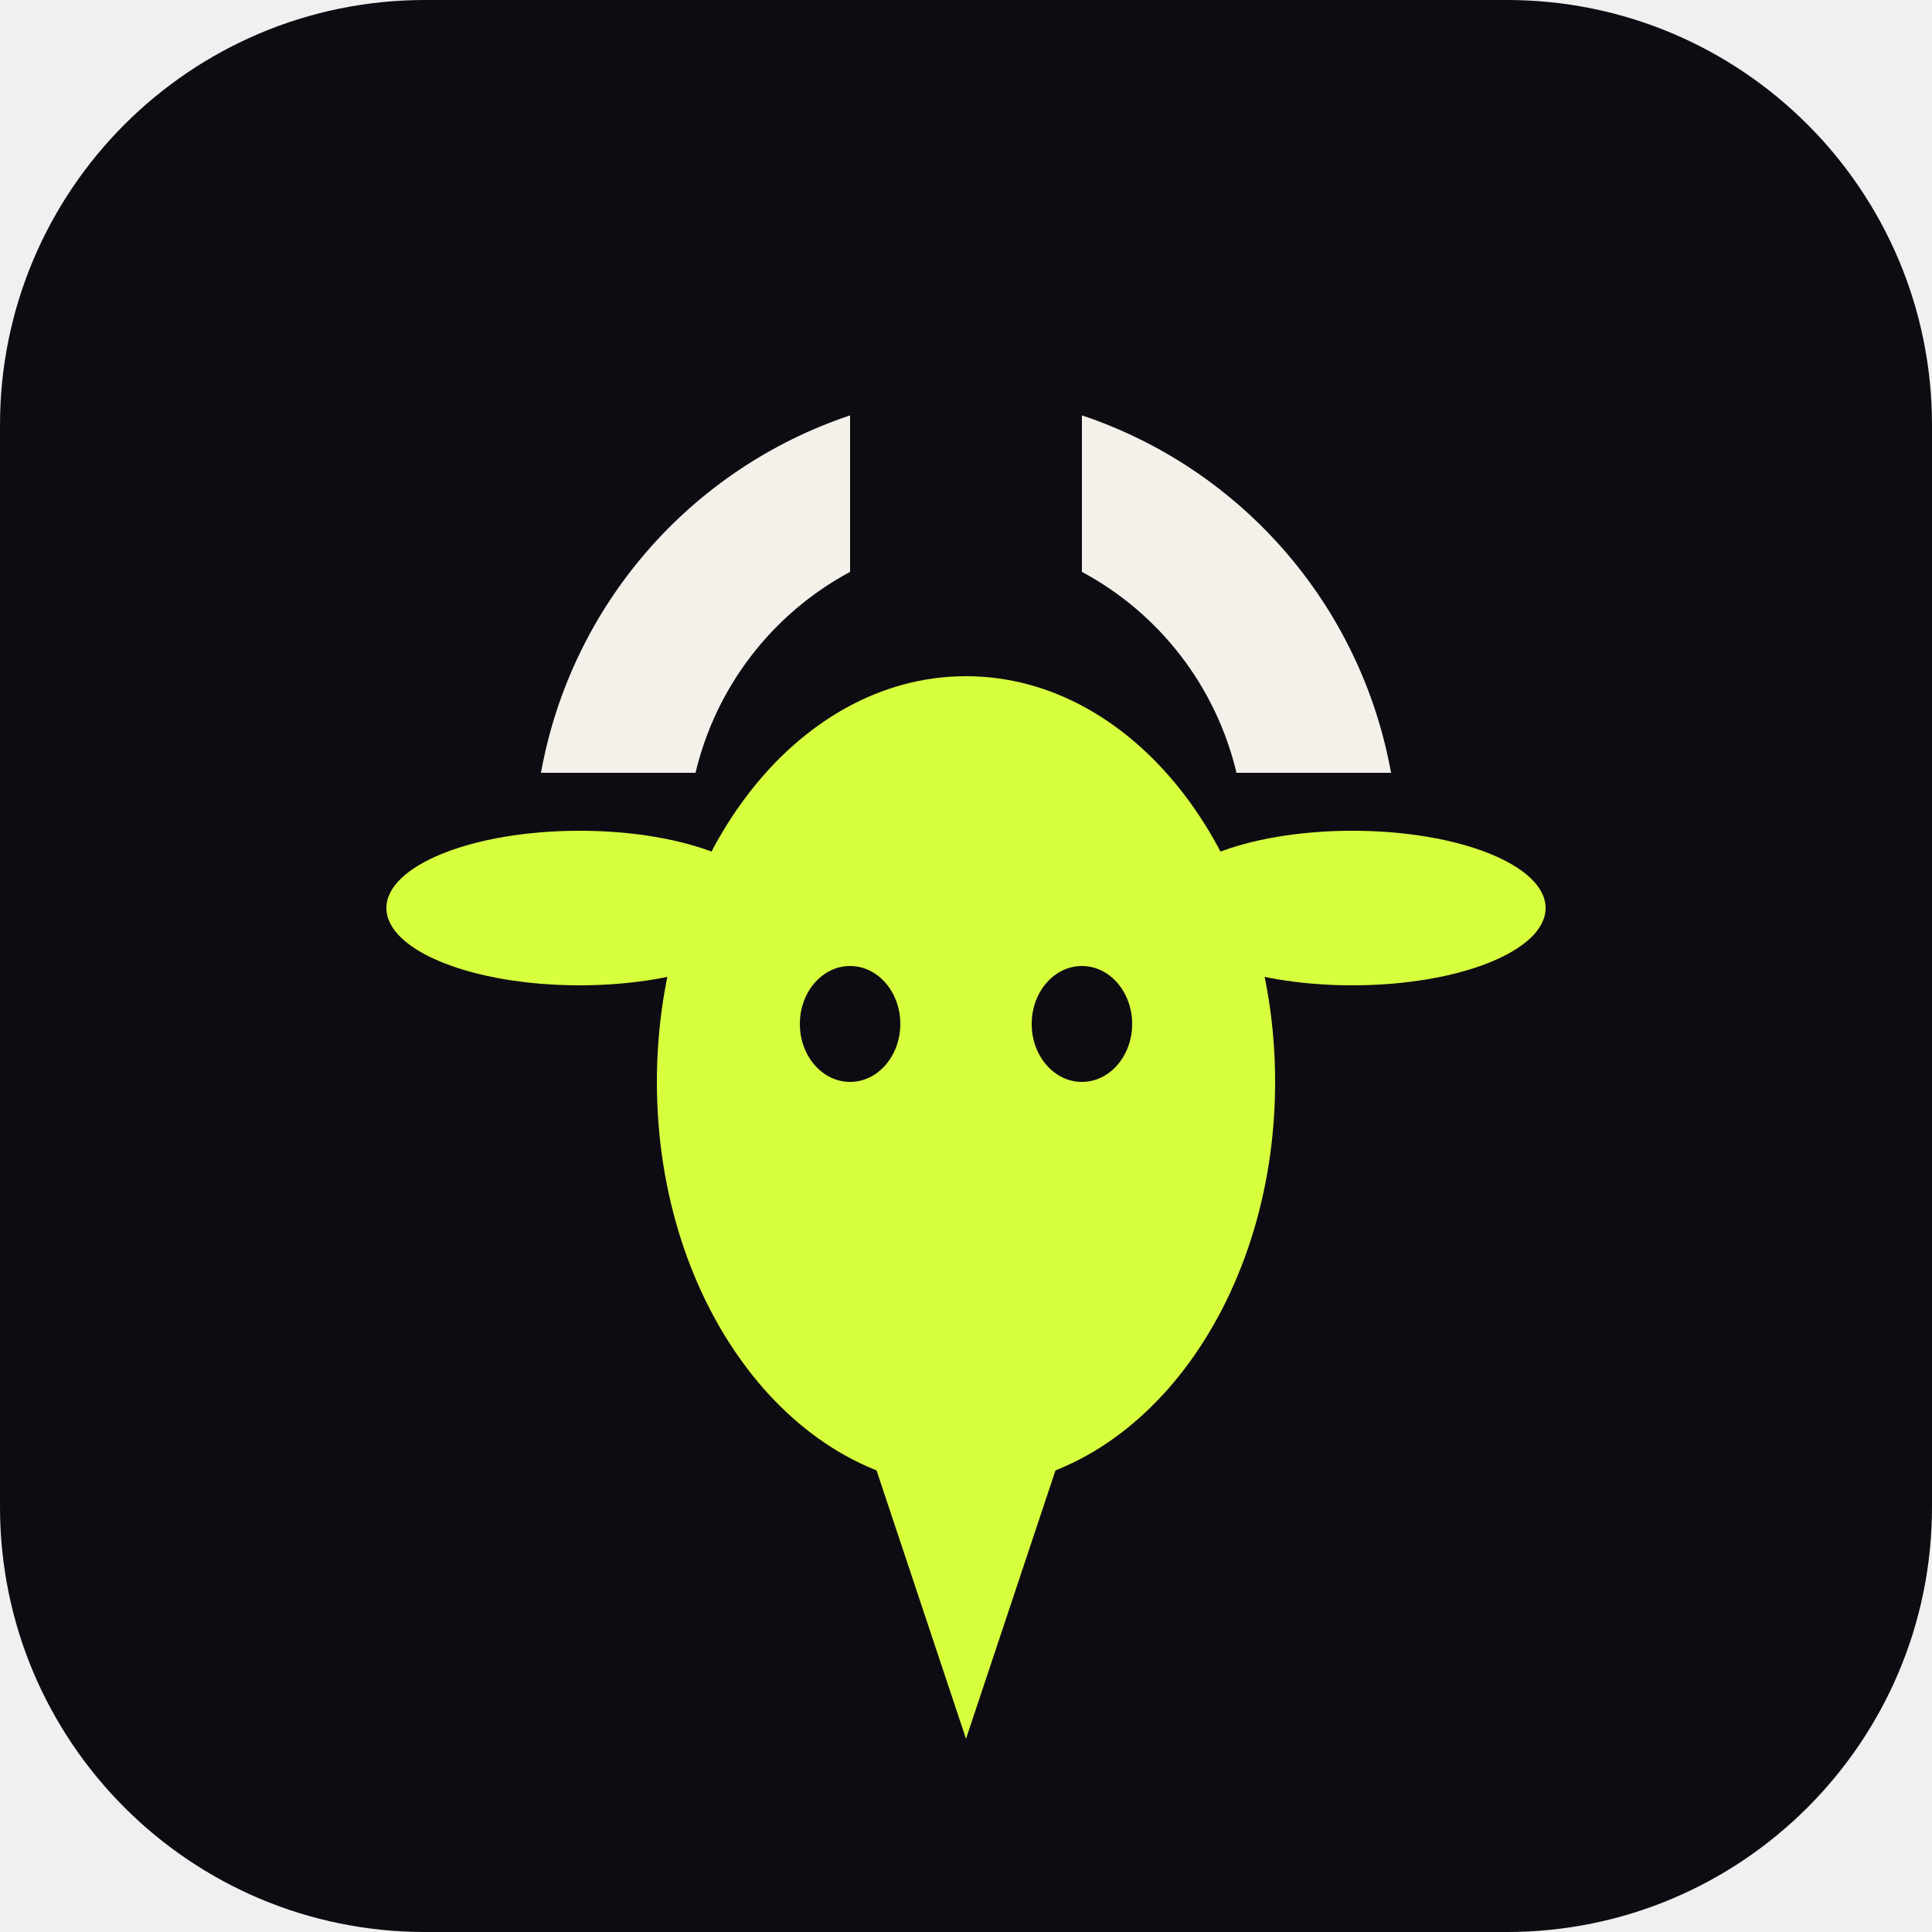
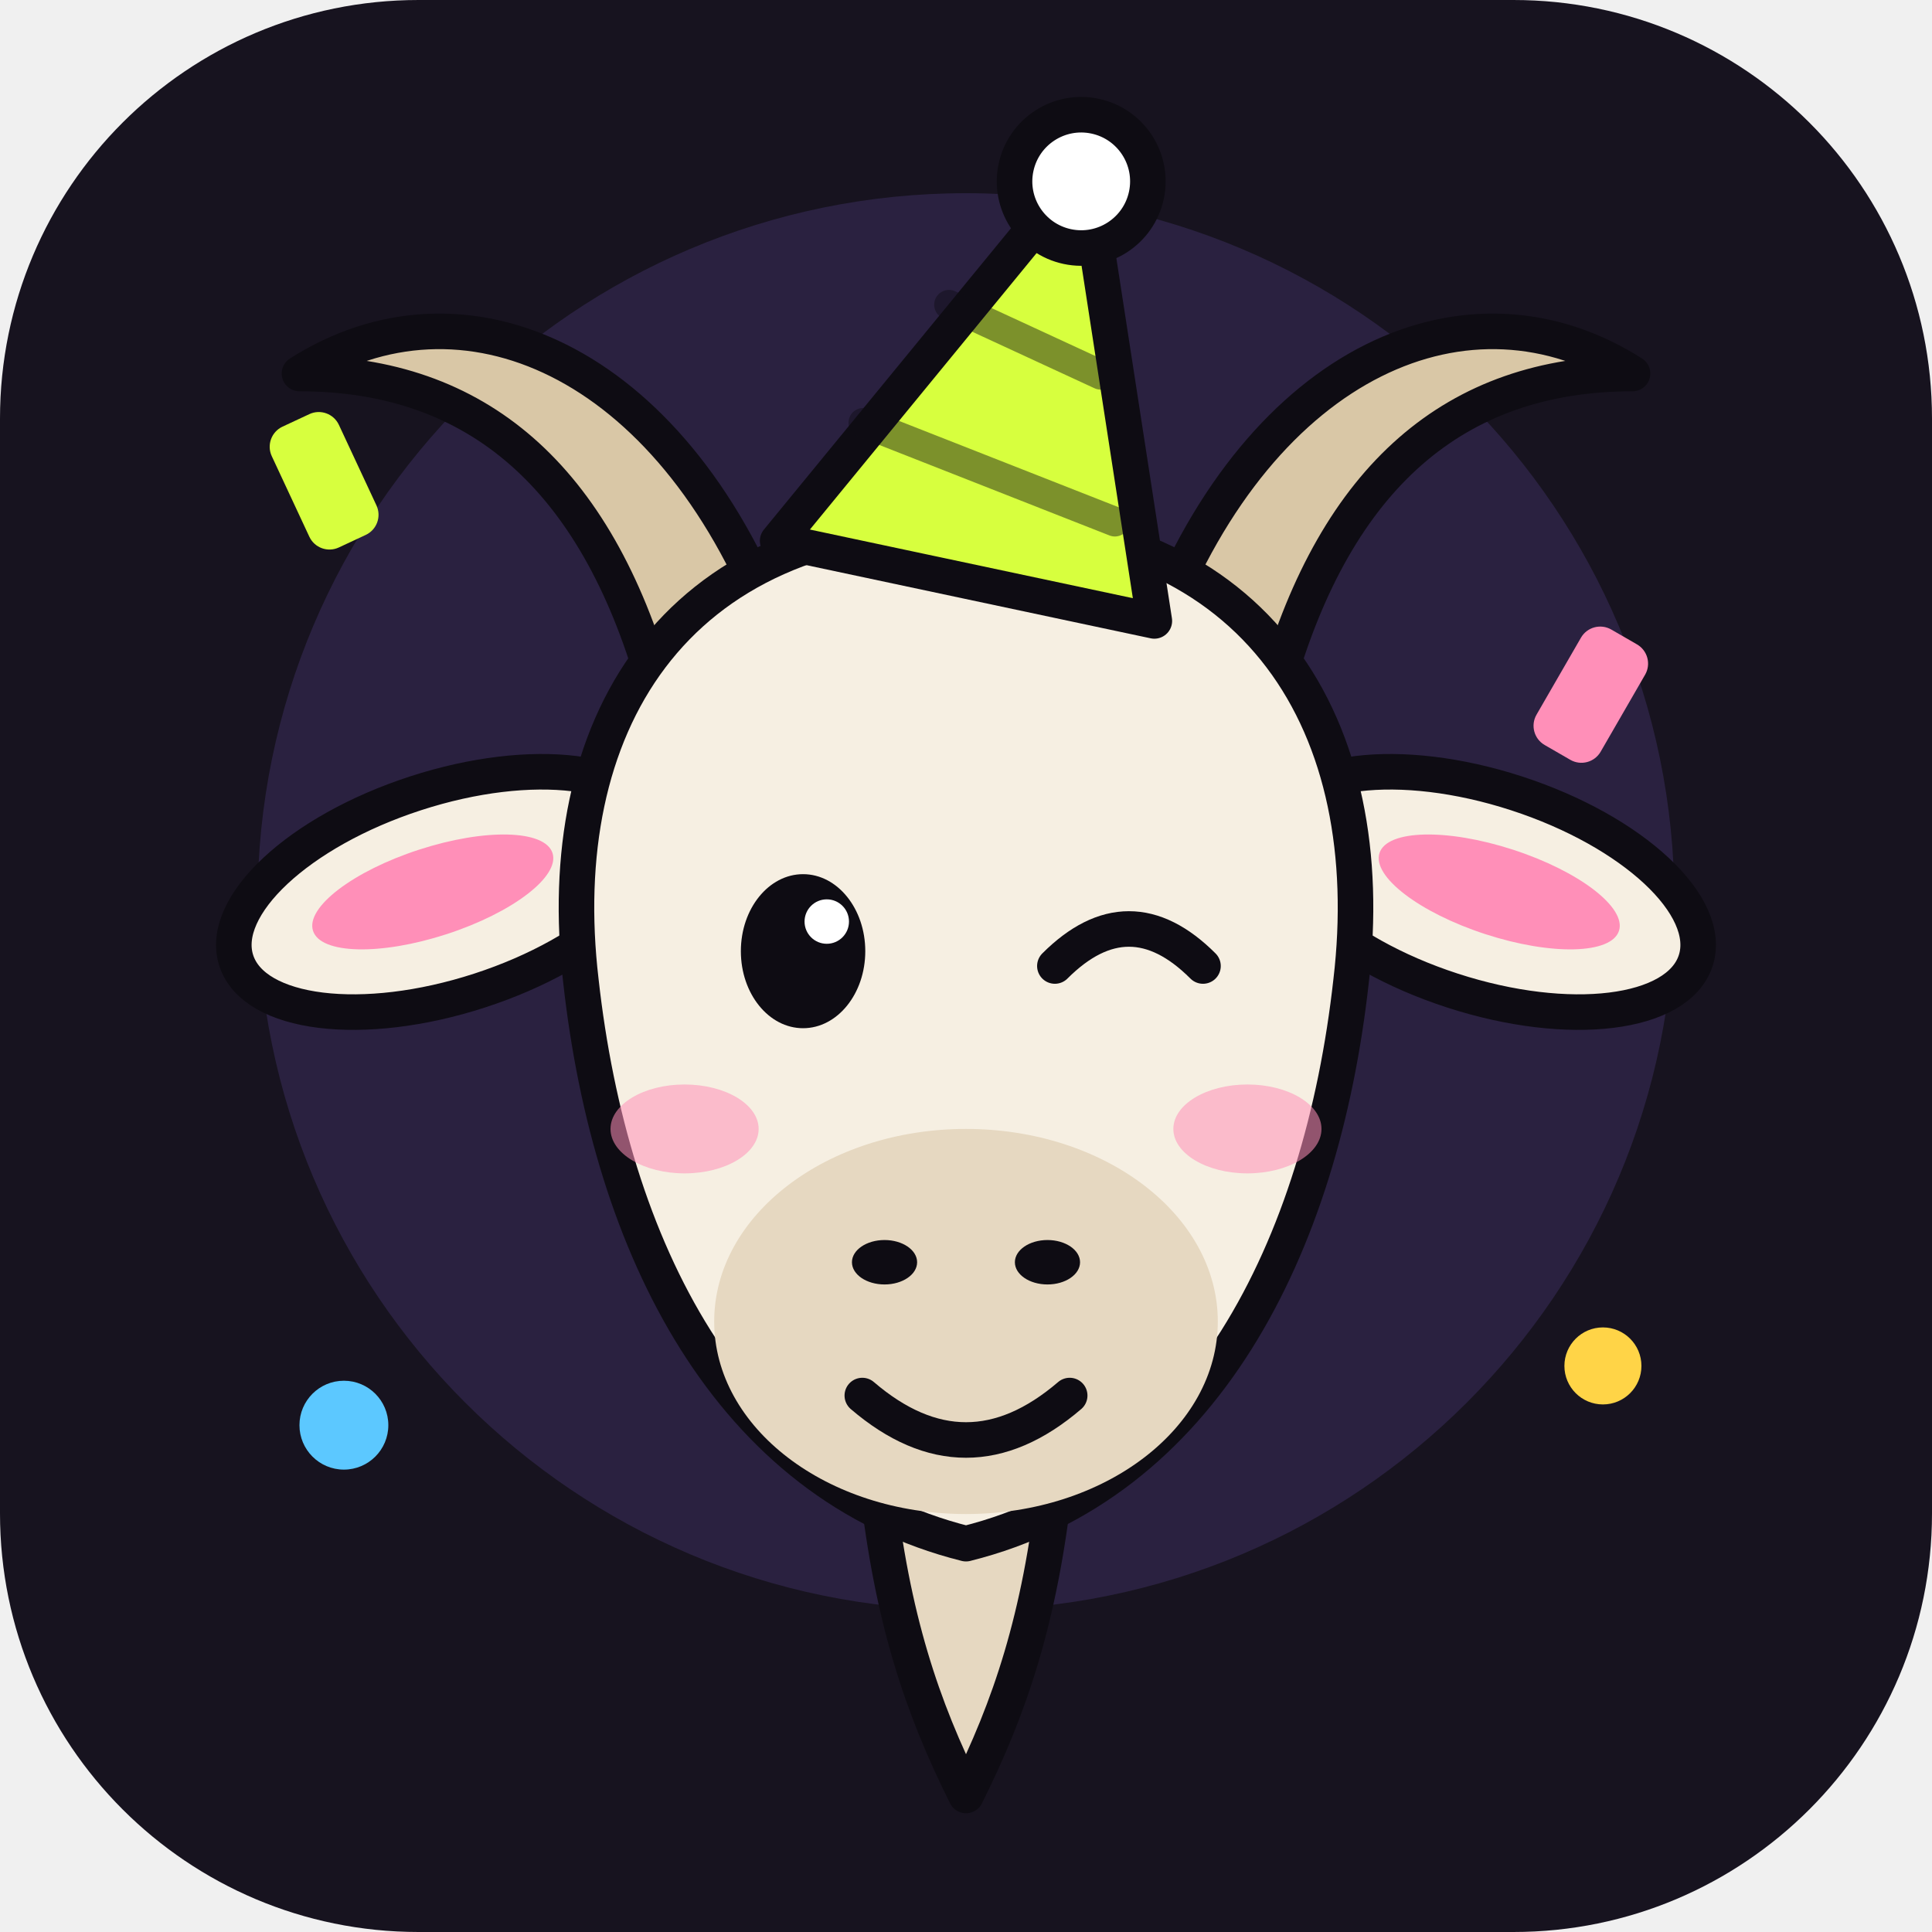
- <svg xmlns="http://www.w3.org/2000/svg" viewBox="0 0 100 100">
-   <rect width="100" height="100" rx="22" fill="#0e0c13" />
-   <path d="M28 40 A24 24 0 0 1 44 21.5 L44 29.6 A16 16 0 0 0 36 40 Z M72 40 A24 24 0 0 0 56 21.5 L56 29.6 A16 16 0 0 1 64 40 Z" fill="#f4f1ea" />
-   <ellipse cx="30" cy="47" rx="10" ry="4" fill="#d7ff3e" />
-   <ellipse cx="70" cy="47" rx="10" ry="4" fill="#d7ff3e" />
-   <ellipse cx="50" cy="56" rx="16" ry="21" fill="#d7ff3e" />
-   <path d="M44 72 L56 72 L50 90 Z" fill="#d7ff3e" />
-   <ellipse cx="44" cy="53" rx="2.6" ry="3" fill="#0e0c13" />
-   <ellipse cx="56" cy="53" rx="2.6" ry="3" fill="#0e0c13" />
+ <svg xmlns="http://www.w3.org/2000/svg" viewBox="0 0 120 120">
+   <rect width="120" height="120" rx="26" fill="#17131f" />
+   <circle cx="60" cy="56" r="44" fill="#2a2140" />
+   <g transform="translate(4.8 7.56) scale(0.92)">
+     <rect x="14" y="20" width="5" height="9" rx="1.5" fill="#d7ff3e" transform="rotate(-25 16 24)" />
+     <rect x="100" y="34" width="5" height="9" rx="1.5" fill="#ff8fb8" transform="rotate(30 102 38)" />
+     <circle cx="18" cy="88" r="3" fill="#5cc8ff" />
+     <circle cx="103" cy="84" r="2.6" fill="#ffd447" />
+     <path d="M47 34 C40 16 26 10 15 17 C27 17 35 24 39 38 Z" fill="#d9c7a6" stroke="#0e0c13" stroke-width="2.4" stroke-linejoin="round" stroke-linecap="round" />
+     <path d="M73 34 C80 16 94 10 105 17 C93 17 85 24 81 38 Z" fill="#d9c7a6" stroke="#0e0c13" stroke-width="2.4" stroke-linejoin="round" stroke-linecap="round" />
+     <ellipse cx="25" cy="52" rx="15" ry="7" fill="#f6efe2" transform="rotate(-18 25 52)" stroke="#0e0c13" stroke-width="2.4" stroke-linejoin="round" stroke-linecap="round" />
+     <ellipse cx="95" cy="52" rx="15" ry="7" fill="#f6efe2" transform="rotate(18 95 52)" stroke="#0e0c13" stroke-width="2.4" stroke-linejoin="round" stroke-linecap="round" />
+     <ellipse cx="24" cy="52" rx="8.5" ry="3" fill="#ff8fb8" transform="rotate(-18 24 52)" />
+     <ellipse cx="96" cy="52" rx="8.5" ry="3" fill="#ff8fb8" transform="rotate(18 96 52)" />
+     <path d="M54 92 C55 101 57 107 60 113 C63 107 65 101 66 92 Z" fill="#e6d8c1" stroke="#0e0c13" stroke-width="2.4" stroke-linejoin="round" stroke-linecap="round" />
+     <path d="M60 27 C80 27 88 41 86 58 C84 76 76 92 60 96 C44 92 36 76 34 58 C32 41 40 27 60 27 Z" fill="#f6efe2" stroke="#0e0c13" stroke-width="2.4" stroke-linejoin="round" stroke-linecap="round" />
+     <ellipse cx="60" cy="81" rx="17" ry="13" fill="#e6d8c1" />
+     <ellipse cx="54.5" cy="77" rx="2.2" ry="1.5" fill="#0e0c13" />
+     <ellipse cx="65.5" cy="77" rx="2.2" ry="1.5" fill="#0e0c13" />
+     <ellipse cx="41" cy="68" rx="5" ry="3" fill="#ff8fb8" opacity="0.55" />
+     <ellipse cx="79" cy="68" rx="5" ry="3" fill="#ff8fb8" opacity="0.55" />
+     <ellipse cx="49" cy="56" rx="4.2" ry="5.2" fill="#0e0c13" />
+     <path d="M66 57 Q71 52 76 57" fill="none" stroke="#0e0c13" stroke-width="2.4" stroke-linejoin="round" stroke-linecap="round" />
+     <circle cx="50.6" cy="54" r="1.5" fill="#fff" />
+     <path d="M53 86 Q60 92 67 86" fill="none" stroke="#0e0c13" stroke-width="2.4" stroke-linejoin="round" stroke-linecap="round" />
+     <g transform="rotate(12 60 31)">
+       <path d="M47 31 L73 31 L62 2 Z" fill="#d7ff3e" stroke="#0e0c13" stroke-width="2.4" stroke-linejoin="round" stroke-linecap="round" />
+       <path d="M51 22 L69 25 M55 13 L66 15.5" stroke="#0e0c13" stroke-width="2" stroke-linecap="round" opacity="0.45" />
+       <circle cx="62" cy="3" r="4.5" fill="#fff" stroke="#0e0c13" stroke-width="2.4" stroke-linejoin="round" stroke-linecap="round" />
+     </g>
+   </g>
</svg>
